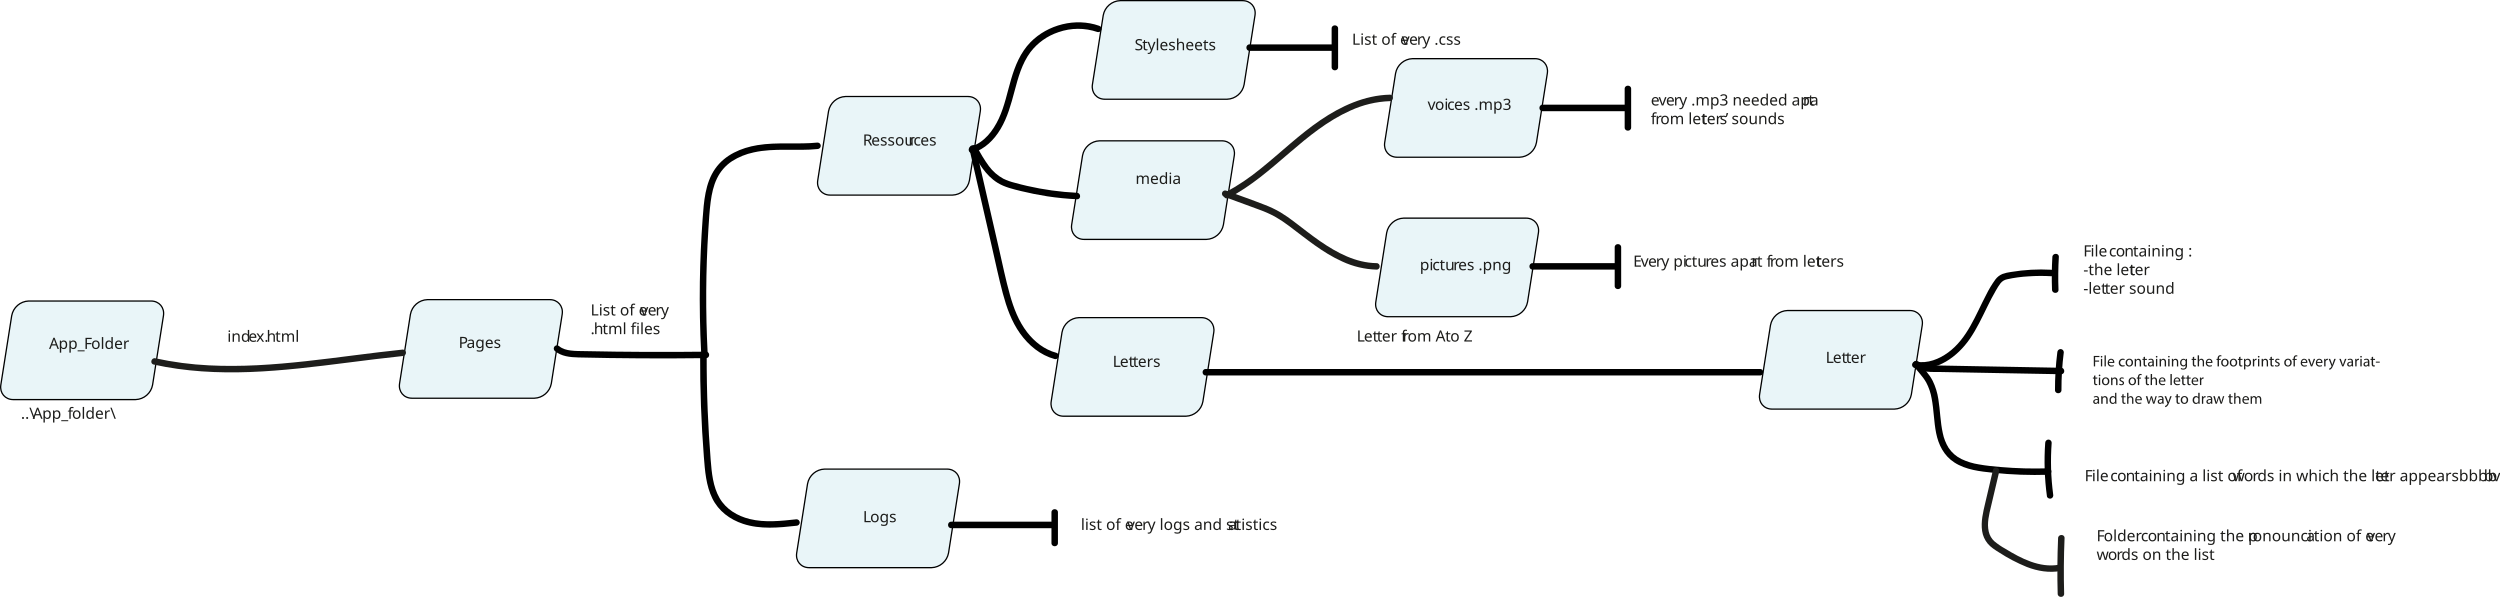
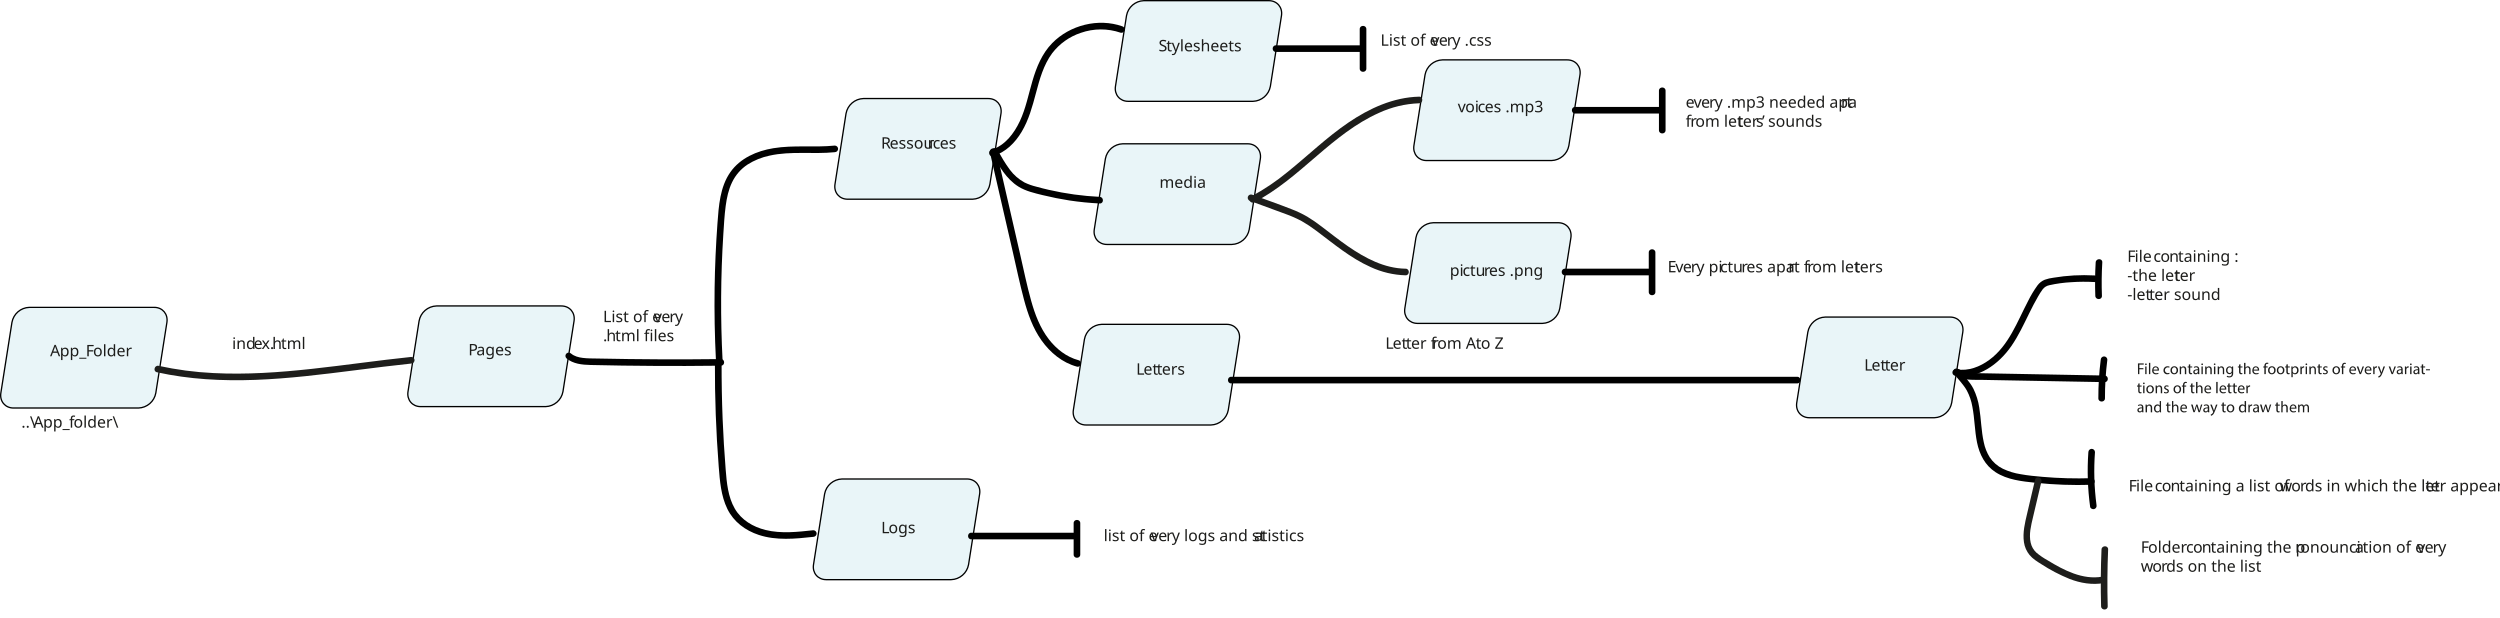
- <svg xmlns="http://www.w3.org/2000/svg" id="Calque_1" data-name="Calque 1" viewBox="0 0 1927.4 465.96">
+ <svg xmlns="http://www.w3.org/2000/svg" id="Calque_1" data-name="Calque 1" viewBox="0 0 1887.57 465.96">
  <defs>
    <style>.cls-1{fill:#e9f5f8;stroke:#000;stroke-miterlimit:10;}.cls-2{font-size:12px;font-family:MyriadPro-Regular, Myriad Pro;}.cls-12,.cls-2{fill:#1d1d1b;}.cls-3{letter-spacing:0em;}.cls-4{letter-spacing:0em;}.cls-5{letter-spacing:-0.03em;}.cls-6{letter-spacing:-0.01em;}.cls-7{letter-spacing:-0.03em;}.cls-8{letter-spacing:0em;}.cls-9{letter-spacing:-0.01em;}.cls-10{letter-spacing:-0.01em;}.cls-11{letter-spacing:-0.01em;}.cls-13{letter-spacing:0em;}.cls-14{letter-spacing:0em;}.cls-15{letter-spacing:0em;}.cls-16{letter-spacing:0.03em;}.cls-17{letter-spacing:0em;}.cls-18{letter-spacing:0.01em;}.cls-19{letter-spacing:0.02em;}.cls-20{letter-spacing:-0.01em;}.cls-21{letter-spacing:0.01em;}.cls-22{letter-spacing:0.02em;}.cls-23{letter-spacing:-0.02em;}.cls-24{letter-spacing:-0.09em;}.cls-25{letter-spacing:-0.01em;}.cls-26{letter-spacing:-0.01em;}.cls-27{letter-spacing:0.02em;}.cls-28{letter-spacing:-0.03em;}.cls-29{letter-spacing:-0.01em;}.cls-30{letter-spacing:0em;}.cls-31{letter-spacing:0em;}.cls-32{letter-spacing:-0.01em;}.cls-33{letter-spacing:-0.03em;}</style>
  </defs>
  <path class="cls-1" d="M148.75,334.26H54.43c-6.27,0-10.54-5.07-9.56-11.34l8.38-53.32a13.77,13.77,0,0,1,13.12-11.34h94.32c6.26,0,10.54,5.08,9.56,11.34l-8.38,53.32A13.77,13.77,0,0,1,148.75,334.26Z" transform="translate(-44.23 -26.19)" />
  <text class="cls-2" transform="translate(37.8 269.01)">
    <tspan class="cls-3">A</tspan>
    <tspan class="cls-4" x="7.31" y="0">pp_</tspan>
    <tspan class="cls-5" x="26.96" y="0">F</tspan>
    <tspan x="32.44" y="0">older</tspan>
  </text>
  <path class="cls-1" d="M456.16,333.2H361.83c-6.26,0-10.54-5.08-9.55-11.34l8.37-53.32a13.78,13.78,0,0,1,13.12-11.34H468.1c6.26,0,10.54,5.07,9.55,11.34l-8.37,53.32A13.79,13.79,0,0,1,456.16,333.2Z" transform="translate(-44.23 -26.19)" />
  <path class="cls-1" d="M778.55,176.6H684.22c-6.26,0-10.54-5.07-9.55-11.33L683,111.94a13.79,13.79,0,0,1,13.12-11.34h94.33c6.26,0,10.54,5.08,9.55,11.34l-8.37,53.33A13.78,13.78,0,0,1,778.55,176.6Z" transform="translate(-44.23 -26.19)" />
  <path class="cls-1" d="M762.37,463.84H668c-6.26,0-10.54-5.08-9.55-11.34l8.37-53.33A13.78,13.78,0,0,1,680,387.84h94.33c6.26,0,10.54,5.07,9.55,11.33l-8.37,53.33A13.79,13.79,0,0,1,762.37,463.84Z" transform="translate(-44.23 -26.19)" />
  <text class="cls-2" transform="translate(16.12 322.88)">..\<tspan class="cls-3" x="9.06" y="0">A</tspan>
    <tspan class="cls-4" x="16.37" y="0">pp_</tspan>
    <tspan class="cls-6" x="36.02" y="0">f</tspan>
    <tspan x="39.37" y="0">older\</tspan>
  </text>
  <text class="cls-2" transform="translate(353.6 268.28)">
    <tspan class="cls-7">P</tspan>
    <tspan x="6.07" y="0">ages</tspan>
  </text>
  <text class="cls-2" transform="translate(665.2 112.22)">
    <tspan class="cls-8">R</tspan>
    <tspan x="6.5" y="0">essou</tspan>
    <tspan class="cls-9" x="35.22" y="0">r</tspan>
    <tspan class="cls-10" x="39.02" y="0">c</tspan>
    <tspan x="44.33" y="0">es</tspan>
  </text>
  <text class="cls-2" transform="translate(665.32 402.6)">
    <tspan class="cls-11">L</tspan>
    <tspan x="5.5" y="0">ogs</tspan>
  </text>
  <path class="cls-1" d="M990.28,102.69H896c-6.26,0-10.54-5.08-9.56-11.34L894.78,38A13.77,13.77,0,0,1,907.9,26.69h94.32c6.26,0,10.54,5.07,9.56,11.33l-8.38,53.33A13.78,13.78,0,0,1,990.28,102.69Z" transform="translate(-44.23 -26.19)" />
  <path class="cls-1" d="M974.28,210.76H880c-6.26,0-10.54-5.08-9.56-11.34l8.38-53.32a13.78,13.78,0,0,1,13.12-11.34h94.32c6.26,0,10.54,5.08,9.56,11.34l-8.38,53.32A13.78,13.78,0,0,1,974.28,210.76Z" transform="translate(-44.23 -26.19)" />
  <path class="cls-12" d="M162.62,307.23c24.44,5.41,49.57,6.71,74.53,5.77,25.19-.95,50.23-4.08,75.22-7.25,14.12-1.79,28.23-3.6,42.37-5.07a2.57,2.57,0,0,0,2.5-2.5,2.51,2.51,0,0,0-2.5-2.5c-25,2.6-49.93,6.28-74.95,9-24.72,2.69-49.64,4.47-74.51,3.18A251.26,251.26,0,0,1,164,302.41c-3.13-.7-4.47,4.12-1.33,4.82Z" transform="translate(-44.23 -26.19)" />
  <text class="cls-2" transform="translate(175.24 263.49)">ind<tspan class="cls-13" x="16.24" y="0">e</tspan>
    <tspan class="cls-14" x="22.21" y="0">x.</tspan>
    <tspan class="cls-15" x="30.25" y="0">h</tspan>
    <tspan x="36.86" y="0">tml</tspan>
  </text>
  <path d="M471.83,296.67c5.17,4.33,11.83,4.93,18.32,5.1,7.92.2,15.85.33,23.77.45q23.88.34,47.77.29,13.42,0,26.86-.21c3.22,0,3.23-5,0-5q-46.51.58-93-.41c-3.75-.08-7.54,0-11.27-.47-3.12-.37-6.42-1.23-8.87-3.28a2.56,2.56,0,0,0-3.54,0,2.51,2.51,0,0,0,0,3.53Z" transform="translate(-44.23 -26.19)" />
  <path d="M589.79,298.15a830.14,830.14,0,0,1,.56-94.91c.46-7.22.85-14.48,1.81-21.65.81-6.06,2.12-12.24,4.8-17.76a33.2,33.2,0,0,1,11.68-13.4,49.87,49.87,0,0,1,16.65-6.74c16.15-3.62,32.89-.91,49.24-2.59a2.57,2.57,0,0,0,2.5-2.5,2.53,2.53,0,0,0-2.5-2.5c-15.43,1.58-31-.54-46.4,2-12.52,2.05-25,7.45-32.47,18.09-7.84,11.14-8.76,25.52-9.73,38.65q-1.78,24.3-2.15,48.67-.39,27.35,1,54.68c.16,3.2,5.16,3.22,5,0Z" transform="translate(-44.23 -26.19)" />
  <path d="M584,300q-.15,39.27,2.88,78.45c.85,10.85,1.68,22.08,6.53,32,4.74,9.73,13.56,16.26,23.69,19.61,13.31,4.4,27.55,2.95,41.22,1.47a2.58,2.58,0,0,0,2.5-2.5,2.51,2.51,0,0,0-2.5-2.5c-11.92,1.29-24.29,2.72-36.09-.19C612.77,424,604,418.83,599,410.19c-5.13-8.88-6.07-19.52-6.87-29.54q-1.51-18.94-2.29-37.95-.85-21.34-.77-42.73c0-3.22-5-3.22-5,0Z" transform="translate(-44.23 -26.19)" />
  <text class="cls-2" transform="translate(455.32 243.23)">List of e<tspan class="cls-9" x="38.39" y="0">v</tspan>
    <tspan x="44.04" y="0">e</tspan>
    <tspan class="cls-16" x="50.05" y="0">r</tspan>
    <tspan x="54.28" y="0">y </tspan>
    <tspan x="0" y="14.4">.</tspan>
    <tspan class="cls-17" x="2.48" y="14.4">h</tspan>
    <tspan x="9.1" y="14.4">tml files</tspan>
  </text>
  <text class="cls-2" transform="translate(874.74 38.74)">
    <tspan class="cls-3">S</tspan>
    <tspan class="cls-18" x="5.88" y="0">t</tspan>
    <tspan x="9.96" y="0">ylesheets</tspan>
  </text>
  <text class="cls-2" transform="translate(875.4 141.83)">media</text>
  <path d="M794.09,144.06c9.45-2.93,16.59-10.07,21.55-18.41,5.36-9,8.06-19.05,10.73-29.07,2.79-10.52,5.72-21.34,12.3-30.22A45.09,45.09,0,0,1,860.24,51a45.89,45.89,0,0,1,30.06-.12,2.53,2.53,0,0,0,3.08-1.74,2.56,2.56,0,0,0-1.75-3.08c-18.14-6.4-39.65-.95-53,12.74-7.65,7.84-11.82,18.1-14.86,28.46-3,10.15-5,20.71-9.49,30.33-4.41,9.38-11.2,18.46-21.5,21.66-3.06.95-1.75,5.78,1.33,4.82Z" transform="translate(-44.23 -26.19)" />
  <path d="M1007.55,65.4h65c3.22,0,3.23-5,0-5h-65c-3.21,0-3.22,5,0,5Z" transform="translate(-44.23 -26.19)" />
  <path d="M793.21,141.84c5.08,9.47,10.69,19.48,20.09,25.3,5.5,3.4,12.06,4.87,18.27,6.4,6.62,1.62,13.32,2.94,20.06,4a228.58,228.58,0,0,0,22.92,2.28c3.21.16,3.21-4.84,0-5a218.69,218.69,0,0,1-38.37-5.28q-4.81-1.1-9.56-2.42a45.06,45.06,0,0,1-8.81-3.13,34.11,34.11,0,0,1-11.13-9.67,104.26,104.26,0,0,1-9.16-15c-1.52-2.84-5.84-.32-4.31,2.52Z" transform="translate(-44.23 -26.19)" />
  <path d="M777.55,433.4h79c3.22,0,3.23-5,0-5h-79c-3.21,0-3.22,5,0,5Z" transform="translate(-44.23 -26.19)" />
  <text class="cls-2" transform="translate(1042.32 34.51)">List of e<tspan class="cls-9" x="38.39" y="0">v</tspan>
    <tspan x="44.04" y="0">e</tspan>
    <tspan class="cls-16" x="50.05" y="0">r</tspan>
    <tspan x="54.27" y="0">y .css</tspan>
  </text>
  <text class="cls-2" transform="translate(833.31 408.57)">list of e<tspan class="cls-9" x="35.56" y="0">v</tspan>
    <tspan class="cls-4" x="41.21" y="0">e</tspan>
    <tspan class="cls-19" x="47.22" y="0">r</tspan>
    <tspan x="51.44" y="0">y logs and st</tspan>
    <tspan class="cls-15" x="113.54" y="0">a</tspan>
    <tspan class="cls-4" x="119.28" y="0">tistics</tspan>
  </text>
  <path class="cls-1" d="M1215.66,147.41h-94.32c-6.27,0-10.54-5.08-9.56-11.34l8.38-53.33a13.76,13.76,0,0,1,13.12-11.33h94.32c6.26,0,10.54,5.07,9.56,11.33l-8.38,53.33A13.78,13.78,0,0,1,1215.66,147.41Z" transform="translate(-44.23 -26.19)" />
  <path class="cls-1" d="M1208.8,270.36h-94.33c-6.26,0-10.54-5.08-9.55-11.34l8.37-53.32a13.78,13.78,0,0,1,13.12-11.34h94.33c6.26,0,10.54,5.07,9.55,11.34L1221.92,259A13.79,13.79,0,0,1,1208.8,270.36Z" transform="translate(-44.23 -26.19)" />
  <path d="M1070.86,48.15V78c0,3.22,5,3.22,5,0V48.15c0-3.22-5-3.23-5,0Z" transform="translate(-44.23 -26.19)" />
  <path d="M854.86,421.17v23.74c0,3.22,5,3.22,5,0V421.17c0-3.22-5-3.23-5,0Z" transform="translate(-44.23 -26.19)" />
  <text class="cls-2" transform="translate(1100.63 84.74)">
    <tspan class="cls-9">v</tspan>
    <tspan x="5.65" y="0">oi</tspan>
    <tspan class="cls-20" x="15.05" y="0">c</tspan>
    <tspan x="20.35" y="0">es .mp3</tspan>
  </text>
  <text class="cls-2" transform="translate(1094.62 208.34)">pi<tspan class="cls-21" x="9.64" y="0">c</tspan>
    <tspan x="15.17" y="0">tu</tspan>
    <tspan class="cls-9" x="25.75" y="0">r</tspan>
    <tspan x="29.56" y="0">es .png</tspan>
  </text>
  <path class="cls-12" d="M991.25,178.89c17.51-9.08,32.38-22.25,47.24-35,14.45-12.41,29.37-24.65,46.91-32.48a79.27,79.27,0,0,1,30.29-7.24c3.21-.08,3.22-5.08,0-5-19.5.48-37.65,8.86-53.53,19.67-16.33,11.12-30.52,24.94-45.89,37.29a167.06,167.06,0,0,1-27.54,18.47c-2.86,1.48-.33,5.8,2.52,4.32Z" transform="translate(-44.23 -26.19)" />
  <path class="cls-12" d="M988.06,177.9c9,3.29,17.91,6.53,26.84,9.87a87.71,87.71,0,0,1,12.11,5.35,97.91,97.91,0,0,1,11.06,7.31c13.15,9.83,25.82,20.59,40.93,27.35a67.06,67.06,0,0,0,26.51,6.28c3.21,0,3.22-5,0-5-16.06-.21-30.57-8-43.48-16.89-6.78-4.69-13.23-9.82-19.79-14.81a115.1,115.1,0,0,0-10.92-7.54,81.9,81.9,0,0,0-12-5.71c-9.88-3.88-19.92-7.37-29.88-11a2.52,2.52,0,0,0-3.08,1.74,2.56,2.56,0,0,0,1.75,3.08Z" transform="translate(-44.23 -26.19)" />
  <path d="M1233.47,111.91h65c3.22,0,3.22-5,0-5h-65c-3.22,0-3.22,5,0,5Z" transform="translate(-44.23 -26.19)" />
  <path d="M1296.78,94.65v29.87c0,3.22,5,3.23,5,0V94.65c0-3.22-5-3.22-5,0Z" transform="translate(-44.23 -26.19)" />
  <path d="M1225.78,234.06h65c3.21,0,3.22-5,0-5h-65c-3.22,0-3.23,5,0,5Z" transform="translate(-44.23 -26.19)" />
  <path d="M1289.09,216.81v29.87c0,3.22,5,3.22,5,0V216.81c0-3.22-5-3.23-5,0Z" transform="translate(-44.23 -26.19)" />
  <path class="cls-1" d="M958.53,347.07H864.21c-6.26,0-10.54-5.07-9.56-11.33L863,282.41a13.78,13.78,0,0,1,13.12-11.34h94.32c6.26,0,10.54,5.08,9.56,11.34l-8.38,53.33A13.77,13.77,0,0,1,958.53,347.07Z" transform="translate(-44.23 -26.19)" />
  <path d="M791.65,141.27l17.24,75c2.77,12.05,5.29,24.19,8.48,36.14,2.89,10.81,6.72,21.67,13.27,30.84S846.24,300,857.29,303c3.12.83,4.45-4,1.33-4.82-9.14-2.42-16.8-8.47-22.52-15.87-6.57-8.51-10.44-18.72-13.31-29-3.25-11.6-5.66-23.45-8.35-35.19L806,181.34l-9.52-41.4c-.72-3.13-5.54-1.81-4.82,1.33Z" transform="translate(-44.23 -26.19)" />
  <text class="cls-2" transform="translate(857.85 282.89)">
    <tspan class="cls-11">L</tspan>
    <tspan x="5.5" y="0">et</tspan>
    <tspan class="cls-20" x="15.48" y="0">t</tspan>
    <tspan x="19.38" y="0">ers</tspan>
  </text>
  <path class="cls-1" d="M1504.7,341.59h-94.32c-6.26,0-10.54-5.07-9.56-11.34l8.38-53.32a13.78,13.78,0,0,1,13.12-11.34h94.32c6.26,0,10.54,5.08,9.56,11.34l-8.38,53.32A13.77,13.77,0,0,1,1504.7,341.59Z" transform="translate(-44.23 -26.19)" />
  <path d="M973.79,315.67h427.4c3.22,0,3.22-5,0-5H973.79c-3.22,0-3.23,5,0,5Z" transform="translate(-44.23 -26.19)" />
  <text class="cls-2" transform="translate(1272.71 81.33)">e<tspan class="cls-9" x="6.01" y="0">v</tspan>
    <tspan x="11.66" y="0">e</tspan>
    <tspan class="cls-16" x="17.68" y="0">r</tspan>
    <tspan x="21.9" y="0">y .mp3 needed apa</tspan>
    <tspan class="cls-22" x="117.29" y="0">r</tspan>
    <tspan x="121.5" y="0">t </tspan>
    <tspan x="0" y="14.4">f</tspan>
    <tspan class="cls-9" x="3.5" y="14.4">r</tspan>
    <tspan x="7.31" y="14.4">om let</tspan>
    <tspan class="cls-20" x="39.26" y="14.4">t</tspan>
    <tspan x="43.16" y="14.4">er</tspan>
    <tspan class="cls-23" x="53.1" y="14.4">s</tspan>
    <tspan class="cls-24" x="57.65" y="14.4">’</tspan>
    <tspan x="59.1" y="14.4" xml:space="preserve"> sounds</tspan>
  </text>
  <text class="cls-2" transform="translate(1259.12 205.62)">
    <tspan class="cls-25">E</tspan>
    <tspan class="cls-26" x="5.82" y="0">v</tspan>
    <tspan x="11.47" y="0">e</tspan>
    <tspan class="cls-19" x="17.48" y="0">r</tspan>
    <tspan x="21.71" y="0">y pi</tspan>
    <tspan class="cls-21" x="39.54" y="0">c</tspan>
    <tspan x="45.07" y="0">tu</tspan>
    <tspan class="cls-9" x="55.65" y="0">r</tspan>
    <tspan x="59.46" y="0">es apa</tspan>
    <tspan class="cls-27" x="91.16" y="0">r</tspan>
    <tspan x="95.37" y="0">t f</tspan>
    <tspan class="cls-9" x="105.39" y="0">r</tspan>
    <tspan x="109.2" y="0">om let</tspan>
    <tspan class="cls-20" x="141.15" y="0">t</tspan>
    <tspan x="145.05" y="0">ers </tspan>
  </text>
  <text class="cls-2" transform="translate(1045.98 263.33)">
    <tspan class="cls-11">L</tspan>
    <tspan x="5.5" y="0">et</tspan>
    <tspan class="cls-20" x="15.48" y="0">t</tspan>
    <tspan x="19.38" y="0">er f</tspan>
    <tspan class="cls-9" x="35.36" y="0">r</tspan>
    <tspan x="39.17" y="0">om A </tspan>
    <tspan class="cls-20" x="68.19" y="0">t</tspan>
    <tspan x="72.09" y="0">o Z</tspan>
  </text>
  <text class="cls-2" transform="translate(1407.53 279.81)">
    <tspan class="cls-11">L</tspan>
    <tspan x="5.5" y="0">et</tspan>
    <tspan class="cls-10" x="15.48" y="0">t</tspan>
    <tspan x="19.38" y="0">er</tspan>
  </text>
  <path d="M1520.09,309.86c17.45,3.05,33.25-8.66,42.73-22.33,5.39-7.77,9.37-16.38,13.53-24.83,2.09-4.24,4.22-8.45,6.61-12.53a50.43,50.43,0,0,1,3.56-5.56,8.42,8.42,0,0,1,5-3.08,99.83,99.83,0,0,1,16.7-2.28,138.55,138.55,0,0,1,17.41-.1c3.22.18,3.21-4.82,0-5a141,141,0,0,0-31,1.72,31.77,31.77,0,0,0-6.53,1.52,12.83,12.83,0,0,0-5.49,4.25,81.68,81.68,0,0,0-7.11,11.81c-8.21,15.62-14.52,33.6-29.27,44.45-7.08,5.2-15.85,8.69-24.74,7.14a2.55,2.55,0,0,0-3.07,1.74,2.51,2.51,0,0,0,1.74,3.08Z" transform="translate(-44.23 -26.19)" />
  <path d="M1519.27,308.08c3.28,4.35,7.3,8.2,10,13a40.66,40.66,0,0,1,4.16,12.24c1.73,8.86,1.71,18,3.49,26.82,1.83,9.09,6,17.37,14,22.56,8.85,5.78,19.95,6.93,30.2,8a308.57,308.57,0,0,0,42.23,1.53c3.21-.1,3.23-5.1,0-5a310.42,310.42,0,0,1-36.85-1c-5.54-.48-11.11-1-16.59-2a48.49,48.49,0,0,1-13.49-4.13,25.12,25.12,0,0,1-9.92-8.67,34.23,34.23,0,0,1-4.45-11.27c-1.94-8.63-2-17.55-3.43-26.26a49.17,49.17,0,0,0-4.37-14.12c-2.7-5.34-7-9.47-10.62-14.19a2.58,2.58,0,0,0-3.42-.9,2.51,2.51,0,0,0-.9,3.42Z" transform="translate(-44.23 -26.19)" />
  <path d="M1520.82,309.15c5.11,4.53,12.66,3.72,19,3.84l22.49.42,45.48.84,25.49.47c3.22.06,3.22-4.94,0-5l-88.46-1.64c-4-.07-8.11-.1-12.16-.23-2.82-.09-6.08-.26-8.31-2.23-2.4-2.13-5.95,1.4-3.53,3.53Z" transform="translate(-44.23 -26.19)" />
  <path d="M1626.52,224.29q-.75,12.65-.27,25.3c.12,3.21,5.12,3.22,5,0q-.48-12.65.27-25.3c.19-3.21-4.81-3.2-5,0Z" transform="translate(-44.23 -26.19)" />
  <path d="M1630.34,297.79a225.59,225.59,0,0,0-1.8,29.16c0,3.22,5,3.23,5,0a225.59,225.59,0,0,1,1.8-29.16,2.51,2.51,0,0,0-2.5-2.5,2.56,2.56,0,0,0-2.5,2.5Z" transform="translate(-44.23 -26.19)" />
  <path d="M1621,367.57a200.35,200.35,0,0,0,1.33,41.25c.18,1.34,1.9,2.07,3.08,1.75a2.57,2.57,0,0,0,1.75-3.08,193.76,193.76,0,0,1-1.16-39.92,2.52,2.52,0,0,0-2.5-2.5,2.55,2.55,0,0,0-2.5,2.5Z" transform="translate(-44.23 -26.19)" />
  <text class="cls-2" transform="translate(1606.15 197.71)">
    <tspan class="cls-28">F</tspan>
    <tspan x="5.53" y="0">ile </tspan>
    <tspan class="cls-29" x="19.73" y="0">c</tspan>
    <tspan x="25.03" y="0">o</tspan>
    <tspan class="cls-17" x="31.62" y="0">n</tspan>
    <tspan x="38.23" y="0">taining :</tspan>
    <tspan x="0" y="14.4">-the let</tspan>
    <tspan class="cls-29" x="35.69" y="14.4">t</tspan>
    <tspan x="39.59" y="14.4">er</tspan>
    <tspan x="0" y="28.8">-let</tspan>
    <tspan class="cls-29" x="16.5" y="28.8">t</tspan>
    <tspan x="20.4" y="28.8">er sound</tspan>
  </text>
  <path class="cls-12" d="M1658.44,300.58h4.36v.88h-3.31v2.68h3.06V305h-3.06v3.66h-1Z" transform="translate(-44.23 -26.19)" />
  <path class="cls-12" d="M1665.11,301.23a.62.62,0,0,1-.67.65.63.63,0,0,1-.63-.65.64.64,0,0,1,.66-.66A.62.62,0,0,1,1665.11,301.23Zm-1.17,7.44v-5.81h1v5.81Z" transform="translate(-44.23 -26.19)" />
  <path class="cls-12" d="M1666.75,300.15h1v8.52h-1Z" transform="translate(-44.23 -26.19)" />
  <path class="cls-12" d="M1670.17,306a1.85,1.85,0,0,0,2,2,3.83,3.83,0,0,0,1.61-.3l.18.76a4.9,4.9,0,0,1-1.94.36,2.7,2.7,0,0,1-2.85-2.93c0-1.75,1-3.13,2.72-3.13a2.46,2.46,0,0,1,2.4,2.73,2.85,2.85,0,0,1,0,.5Zm3.09-.76a1.5,1.5,0,0,0-1.46-1.72,1.75,1.75,0,0,0-1.62,1.72Z" transform="translate(-44.23 -26.19)" />
  <path class="cls-12" d="M1682.27,308.45a3.87,3.87,0,0,1-1.66.34,2.76,2.76,0,0,1-2.89-3,3,3,0,0,1,3.11-3.08,3.61,3.61,0,0,1,1.47.3l-.24.82a2.39,2.39,0,0,0-1.23-.28,2.19,2.19,0,0,0,0,4.37,3,3,0,0,0,1.29-.29Z" transform="translate(-44.23 -26.19)" />
  <path class="cls-12" d="M1688.69,305.72a2.84,2.84,0,0,1-2.89,3.08,2.76,2.76,0,0,1-2.78-3,2.83,2.83,0,0,1,2.88-3.08A2.75,2.75,0,0,1,1688.69,305.72Zm-4.6.06c0,1.27.73,2.23,1.76,2.23s1.76-.95,1.76-2.26c0-1-.49-2.23-1.74-2.23S1684.09,304.67,1684.09,305.78Z" transform="translate(-44.23 -26.19)" />
  <path class="cls-12" d="M1690,304.43c0-.6,0-1.09,0-1.57h.93l.06,1h0a2.14,2.14,0,0,1,1.92-1.09c.8,0,2,.48,2,2.47v3.47h-1.06v-3.35c0-.94-.34-1.72-1.34-1.72a1.51,1.51,0,0,0-1.42,1.08,1.89,1.89,0,0,0-.07.5v3.49h-1Z" transform="translate(-44.23 -26.19)" />
  <path class="cls-12" d="M1697.91,301.19v1.67h1.51v.8h-1.51v3.13c0,.72.2,1.13.79,1.13a2.15,2.15,0,0,0,.61-.07l0,.79a2.42,2.42,0,0,1-.93.15,1.45,1.45,0,0,1-1.14-.45,2.15,2.15,0,0,1-.41-1.51v-3.17h-.9v-.8h.9v-1.39Z" transform="translate(-44.23 -26.19)" />
  <path class="cls-12" d="M1703.82,308.67l-.08-.74h0a2.14,2.14,0,0,1-1.77.87,1.66,1.66,0,0,1-1.78-1.67c0-1.4,1.25-2.17,3.5-2.16v-.12a1.2,1.2,0,0,0-1.32-1.34,3,3,0,0,0-1.52.43l-.24-.7a3.63,3.63,0,0,1,1.91-.51c1.78,0,2.21,1.21,2.21,2.37v2.17a8.52,8.52,0,0,0,.09,1.4Zm-.15-3c-1.15,0-2.46.18-2.46,1.31a.94.94,0,0,0,1,1,1.45,1.45,0,0,0,1.4-1,1,1,0,0,0,.06-.34Z" transform="translate(-44.23 -26.19)" />
  <path class="cls-12" d="M1707.57,301.23a.62.62,0,0,1-.67.65.63.63,0,0,1-.64-.65.65.65,0,0,1,.66-.66A.63.63,0,0,1,1707.57,301.23Zm-1.17,7.44v-5.81h1v5.81Z" transform="translate(-44.23 -26.19)" />
  <path class="cls-12" d="M1709.2,304.43c0-.6,0-1.09,0-1.57h.94l.06,1h0a2.14,2.14,0,0,1,1.92-1.09c.81,0,2.05.48,2.05,2.47v3.47h-1.05v-3.35c0-.94-.35-1.72-1.35-1.72a1.51,1.51,0,0,0-1.41,1.08,1.55,1.55,0,0,0-.07.5v3.49h-1.06Z" transform="translate(-44.23 -26.19)" />
  <path class="cls-12" d="M1717,301.23a.66.66,0,0,1-1.31,0,.65.65,0,0,1,.66-.66A.63.63,0,0,1,1717,301.23Zm-1.18,7.44v-5.81h1.06v5.81Z" transform="translate(-44.23 -26.19)" />
  <path class="cls-12" d="M1718.67,304.43c0-.6,0-1.09-.05-1.57h.94l.06,1h0a2.14,2.14,0,0,1,1.92-1.09c.8,0,2,.48,2,2.47v3.47h-1v-3.35c0-.94-.35-1.72-1.35-1.72a1.51,1.51,0,0,0-1.41,1.08,1.55,1.55,0,0,0-.07.5v3.49h-1.06Z" transform="translate(-44.23 -26.19)" />
  <path class="cls-12" d="M1730.33,302.86c0,.42,0,.89,0,1.6v3.37a3.36,3.36,0,0,1-.82,2.65,3.12,3.12,0,0,1-2.11.69,3.79,3.79,0,0,1-1.94-.48l.27-.8a3.25,3.25,0,0,0,1.7.46c1.08,0,1.87-.57,1.87-2v-.65h0a2.08,2.08,0,0,1-1.85,1,2.59,2.59,0,0,1-2.47-2.83,2.78,2.78,0,0,1,2.62-3.08,2,2,0,0,1,1.81,1h0l.05-.88Zm-1.09,2.29a1.47,1.47,0,0,0-.06-.48,1.52,1.52,0,0,0-1.48-1.11c-1,0-1.72.85-1.72,2.19,0,1.14.57,2.09,1.71,2.09a1.55,1.55,0,0,0,1.47-1.08,1.81,1.81,0,0,0,.08-.56Z" transform="translate(-44.23 -26.19)" />
  <path class="cls-12" d="M1735.85,301.19v1.67h1.51v.8h-1.51v3.13c0,.72.21,1.13.8,1.13a2.26,2.26,0,0,0,.61-.07l0,.79a2.39,2.39,0,0,1-.93.15,1.46,1.46,0,0,1-1.14-.45,2.15,2.15,0,0,1-.41-1.51v-3.17h-.9v-.8h.9v-1.39Z" transform="translate(-44.23 -26.19)" />
  <path class="cls-12" d="M1738.55,300.15h1.06v3.62h0a2,2,0,0,1,.76-.74,2.16,2.16,0,0,1,1.08-.3c.78,0,2,.48,2,2.48v3.46h-1v-3.34c0-.93-.35-1.73-1.34-1.73a1.51,1.51,0,0,0-1.42,1.06,1.26,1.26,0,0,0-.07.5v3.51h-1.06Z" transform="translate(-44.23 -26.19)" />
  <path class="cls-12" d="M1745.8,306a1.86,1.86,0,0,0,2,2,3.8,3.8,0,0,0,1.61-.3l.18.76a4.84,4.84,0,0,1-1.93.36,2.7,2.7,0,0,1-2.86-2.93c0-1.75,1-3.13,2.73-3.13a2.46,2.46,0,0,1,2.4,2.73,4.36,4.36,0,0,1,0,.5Zm3.1-.76a1.51,1.51,0,0,0-1.47-1.72,1.77,1.77,0,0,0-1.62,1.72Z" transform="translate(-44.23 -26.19)" />
  <path class="cls-12" d="M1753.88,308.67v-5h-.82v-.8h.82v-.27a2.75,2.75,0,0,1,.67-2A2,2,0,0,1,1756,300a2.28,2.28,0,0,1,.9.17l-.14.81a1.62,1.62,0,0,0-.67-.13c-.9,0-1.13.79-1.13,1.68v.31h1.4v.8h-1.4v5Z" transform="translate(-44.23 -26.19)" />
  <path class="cls-12" d="M1762.37,305.72a2.84,2.84,0,0,1-2.89,3.08,2.76,2.76,0,0,1-2.78-3,2.83,2.83,0,0,1,2.88-3.08A2.75,2.75,0,0,1,1762.37,305.72Zm-4.6.06c0,1.27.73,2.23,1.76,2.23s1.76-.95,1.76-2.26c0-1-.49-2.23-1.74-2.23S1757.77,304.67,1757.77,305.78Z" transform="translate(-44.23 -26.19)" />
  <path class="cls-12" d="M1769,305.72a2.84,2.84,0,0,1-2.89,3.08,2.76,2.76,0,0,1-2.78-3,2.83,2.83,0,0,1,2.87-3.08A2.75,2.75,0,0,1,1769,305.72Zm-4.61.06c0,1.27.73,2.23,1.77,2.23s1.76-.95,1.76-2.26c0-1-.49-2.23-1.74-2.23S1764.35,304.67,1764.35,305.78Z" transform="translate(-44.23 -26.19)" />
  <path class="cls-12" d="M1771.56,301.19v1.67h1.52v.8h-1.52v3.13c0,.72.21,1.13.8,1.13a2.21,2.21,0,0,0,.61-.07l0,.79a2.48,2.48,0,0,1-.94.15,1.46,1.46,0,0,1-1.14-.45,2.15,2.15,0,0,1-.41-1.51v-3.17h-.9v-.8h.9v-1.39Z" transform="translate(-44.23 -26.19)" />
  <path class="cls-12" d="M1774.27,304.76c0-.75,0-1.35,0-1.9h.94l0,1h0a2.27,2.27,0,0,1,2.06-1.13c1.4,0,2.46,1.19,2.46,2.95,0,2.09-1.27,3.12-2.64,3.12a2.05,2.05,0,0,1-1.79-.91h0V311h-1Zm1,1.54a1.88,1.88,0,0,0,0,.43,1.61,1.61,0,0,0,1.58,1.24c1.11,0,1.76-.91,1.76-2.24,0-1.17-.61-2.16-1.72-2.16a1.68,1.68,0,0,0-1.6,1.31,1.49,1.49,0,0,0-.07.43Z" transform="translate(-44.23 -26.19)" />
  <path class="cls-12" d="M1781.09,304.67c0-.68,0-1.27,0-1.81h.93l0,1.14h0a1.75,1.75,0,0,1,1.61-1.27,1.39,1.39,0,0,1,.3,0v1a1.88,1.88,0,0,0-.36,0,1.5,1.5,0,0,0-1.42,1.36,3.47,3.47,0,0,0,0,.49v3.1h-1.05Z" transform="translate(-44.23 -26.19)" />
  <path class="cls-12" d="M1786.24,301.23a.62.62,0,0,1-.67.65.63.63,0,0,1-.64-.65.65.65,0,0,1,.66-.66A.63.63,0,0,1,1786.24,301.23Zm-1.17,7.44v-5.81h1v5.81Z" transform="translate(-44.23 -26.19)" />
  <path class="cls-12" d="M1787.87,304.43c0-.6,0-1.09,0-1.57h.94l.06,1h0a2.14,2.14,0,0,1,1.92-1.09c.81,0,2,.48,2,2.47v3.47h-1v-3.35c0-.94-.35-1.72-1.35-1.72a1.51,1.51,0,0,0-1.41,1.08,1.55,1.55,0,0,0-.07.5v3.49h-1.06Z" transform="translate(-44.23 -26.19)" />
  <path class="cls-12" d="M1795.76,301.19v1.67h1.51v.8h-1.51v3.13c0,.72.2,1.13.79,1.13a2.21,2.21,0,0,0,.61-.07l0,.79a2.48,2.48,0,0,1-.94.15,1.46,1.46,0,0,1-1.14-.45,2.15,2.15,0,0,1-.41-1.51v-3.17h-.9v-.8h.9v-1.39Z" transform="translate(-44.23 -26.19)" />
  <path class="cls-12" d="M1798.31,307.59a2.82,2.82,0,0,0,1.39.42c.77,0,1.13-.39,1.13-.87s-.3-.78-1.08-1.06c-1-.38-1.53-.95-1.53-1.65a1.79,1.79,0,0,1,2-1.7,2.94,2.94,0,0,1,1.43.36l-.27.77a2.18,2.18,0,0,0-1.18-.34c-.63,0-1,.36-1,.79s.35.7,1.11,1c1,.38,1.52.88,1.52,1.75s-.79,1.74-2.17,1.74a3.3,3.3,0,0,1-1.63-.4Z" transform="translate(-44.23 -26.19)" />
  <path class="cls-12" d="M1811,305.72a2.84,2.84,0,0,1-2.9,3.08,2.76,2.76,0,0,1-2.78-3,2.83,2.83,0,0,1,2.88-3.08A2.75,2.75,0,0,1,1811,305.72Zm-4.61.06c0,1.27.73,2.23,1.76,2.23s1.77-.95,1.77-2.26c0-1-.5-2.23-1.74-2.23S1806.4,304.67,1806.4,305.78Z" transform="translate(-44.23 -26.19)" />
  <path class="cls-12" d="M1812.45,308.67v-5h-.82v-.8h.82v-.27a2.75,2.75,0,0,1,.67-2,2,2,0,0,1,1.41-.54,2.28,2.28,0,0,1,.9.17l-.14.81a1.62,1.62,0,0,0-.67-.13c-.9,0-1.13.79-1.13,1.68v.31h1.4v.8h-1.4v5Z" transform="translate(-44.23 -26.19)" />
  <path class="cls-12" d="M1819,306a1.85,1.85,0,0,0,2,2,3.75,3.75,0,0,0,1.6-.3l.18.76a4.8,4.8,0,0,1-1.93.36,2.7,2.7,0,0,1-2.85-2.93c0-1.75,1-3.13,2.72-3.13a2.46,2.46,0,0,1,2.4,2.73,2.85,2.85,0,0,1,0,.5Zm3.09-.76a1.51,1.51,0,0,0-1.46-1.72,1.75,1.75,0,0,0-1.62,1.72Z" transform="translate(-44.23 -26.19)" />
  <path class="cls-12" d="M1824.81,302.86l1.14,3.26a15.54,15.54,0,0,1,.46,1.49h0c.13-.48.3-1,.49-1.49l1.13-3.26h1.1l-2.28,5.81h-1l-2.21-5.81Z" transform="translate(-44.23 -26.19)" />
  <path class="cls-12" d="M1830.64,306a1.85,1.85,0,0,0,2,2,3.8,3.8,0,0,0,1.61-.3l.18.76a4.84,4.84,0,0,1-1.93.36,2.7,2.7,0,0,1-2.86-2.93c0-1.75,1-3.13,2.73-3.13a2.46,2.46,0,0,1,2.39,2.73,4.92,4.92,0,0,1,0,.5Zm3.09-.76a1.5,1.5,0,0,0-1.46-1.72,1.76,1.76,0,0,0-1.62,1.72Z" transform="translate(-44.23 -26.19)" />
  <path class="cls-12" d="M1836.06,304.67c0-.68,0-1.27,0-1.81h.92l0,1.14h0a1.75,1.75,0,0,1,1.61-1.27,1.39,1.39,0,0,1,.3,0v1a1.88,1.88,0,0,0-.36,0,1.5,1.5,0,0,0-1.42,1.36,3.47,3.47,0,0,0,0,.49v3.1h-1Z" transform="translate(-44.23 -26.19)" />
  <path class="cls-12" d="M1840.67,302.86l1.27,3.43c.13.39.28.84.37,1.19h0c.11-.35.23-.79.37-1.21l1.15-3.41H1845l-1.59,4.14c-.75,2-1.27,3-2,3.63a2.85,2.85,0,0,1-1.29.69l-.27-.89a2.68,2.68,0,0,0,.93-.52,3.08,3.08,0,0,0,.88-1.17.76.76,0,0,0,.09-.25,1.22,1.22,0,0,0-.07-.28l-2.15-5.35Z" transform="translate(-44.23 -26.19)" />
  <path class="cls-12" d="M1848.89,302.86l1.14,3.26c.19.53.35,1,.47,1.49h0c.14-.48.3-1,.5-1.49l1.12-3.26h1.11l-2.28,5.81h-1l-2.21-5.81Z" transform="translate(-44.23 -26.19)" />
  <path class="cls-12" d="M1857.42,308.67l-.08-.74h0a2.15,2.15,0,0,1-1.77.87,1.66,1.66,0,0,1-1.78-1.67c0-1.4,1.25-2.17,3.49-2.16v-.12a1.19,1.19,0,0,0-1.32-1.34,2.93,2.93,0,0,0-1.51.43l-.24-.7a3.63,3.63,0,0,1,1.91-.51c1.77,0,2.2,1.21,2.2,2.37v2.17a8.44,8.44,0,0,0,.1,1.4Zm-.16-3c-1.15,0-2.45.18-2.45,1.31a.93.93,0,0,0,1,1,1.43,1.43,0,0,0,1.4-1,1,1,0,0,0,.06-.34Z" transform="translate(-44.23 -26.19)" />
  <path class="cls-12" d="M1860,304.67c0-.68,0-1.27,0-1.81h.93l0,1.14h0a1.74,1.74,0,0,1,1.61-1.27,1.39,1.39,0,0,1,.3,0v1a1.88,1.88,0,0,0-.36,0,1.49,1.49,0,0,0-1.42,1.36,3.37,3.37,0,0,0,0,.49v3.1h-1Z" transform="translate(-44.23 -26.19)" />
  <path class="cls-12" d="M1865.14,301.23a.62.62,0,0,1-.67.65.63.63,0,0,1-.64-.65.65.65,0,0,1,.66-.66A.63.63,0,0,1,1865.14,301.23Zm-1.18,7.44v-5.81H1865v5.81Z" transform="translate(-44.23 -26.19)" />
  <path class="cls-12" d="M1870,308.67l-.09-.74h0a2.14,2.14,0,0,1-1.77.87,1.65,1.65,0,0,1-1.77-1.67c0-1.4,1.24-2.17,3.49-2.16v-.12a1.2,1.2,0,0,0-1.32-1.34,3,3,0,0,0-1.52.43l-.23-.7a3.57,3.57,0,0,1,1.9-.51c1.78,0,2.21,1.21,2.21,2.37v2.17a8.52,8.52,0,0,0,.09,1.4Zm-.16-3c-1.15,0-2.46.18-2.46,1.31a.94.94,0,0,0,1,1,1.45,1.45,0,0,0,1.4-1,1,1,0,0,0,.06-.34Z" transform="translate(-44.23 -26.19)" />
  <path class="cls-12" d="M1873.78,301.19v1.67h1.51v.8h-1.51v3.13c0,.72.2,1.13.79,1.13a2.15,2.15,0,0,0,.61-.07l0,.79a2.44,2.44,0,0,1-.94.15,1.47,1.47,0,0,1-1.14-.45,2.2,2.2,0,0,1-.4-1.51v-3.17h-.9v-.8h.9v-1.39Z" transform="translate(-44.23 -26.19)" />
  <path class="cls-12" d="M1878.92,305v.78h-3V305Z" transform="translate(-44.23 -26.19)" />
  <path class="cls-12" d="M1659.68,315.59v1.67h1.51v.8h-1.51v3.13c0,.72.2,1.13.79,1.13a2.15,2.15,0,0,0,.61-.07l.05.79a2.44,2.44,0,0,1-.94.15,1.44,1.44,0,0,1-1.13-.45,2.15,2.15,0,0,1-.41-1.51v-3.17h-.9v-.8h.9v-1.39Z" transform="translate(-44.23 -26.19)" />
  <path class="cls-12" d="M1663.55,315.63a.62.62,0,0,1-.67.65.63.63,0,0,1-.63-.65.64.64,0,0,1,.66-.66A.62.62,0,0,1,1663.55,315.63Zm-1.17,7.44v-5.81h1v5.81Z" transform="translate(-44.23 -26.19)" />
  <path class="cls-12" d="M1670.44,320.12a2.84,2.84,0,0,1-2.89,3.08,2.76,2.76,0,0,1-2.78-3,2.83,2.83,0,0,1,2.88-3.08A2.75,2.75,0,0,1,1670.44,320.12Zm-4.61.06c0,1.27.74,2.23,1.77,2.23s1.76-1,1.76-2.26c0-1-.49-2.23-1.74-2.23S1665.83,319.07,1665.83,320.18Z" transform="translate(-44.23 -26.19)" />
  <path class="cls-12" d="M1671.78,318.83c0-.6,0-1.09,0-1.57h.93l.06,1h0a2.12,2.12,0,0,1,1.91-1.09c.81,0,2.06.48,2.06,2.47v3.47h-1.06v-3.35c0-.94-.35-1.72-1.34-1.72a1.51,1.51,0,0,0-1.42,1.08,1.55,1.55,0,0,0-.07.5v3.49h-1Z" transform="translate(-44.23 -26.19)" />
  <path class="cls-12" d="M1678.29,322a2.79,2.79,0,0,0,1.39.42c.77,0,1.13-.39,1.13-.87s-.3-.78-1.08-1.07c-1-.37-1.53-.94-1.53-1.64a1.79,1.79,0,0,1,2-1.7,2.87,2.87,0,0,1,1.42.36l-.26.77a2.22,2.22,0,0,0-1.19-.34c-.62,0-1,.36-1,.79s.35.7,1.11,1c1,.38,1.52.88,1.52,1.75,0,1-.79,1.74-2.17,1.74a3.3,3.3,0,0,1-1.63-.4Z" transform="translate(-44.23 -26.19)" />
  <path class="cls-12" d="M1691,320.12a2.84,2.84,0,0,1-2.89,3.08,2.76,2.76,0,0,1-2.78-3,2.83,2.83,0,0,1,2.88-3.08A2.74,2.74,0,0,1,1691,320.12Zm-4.6.06c0,1.27.73,2.23,1.76,2.23s1.76-1,1.76-2.26c0-1-.49-2.23-1.73-2.23S1686.38,319.07,1686.38,320.18Z" transform="translate(-44.23 -26.19)" />
  <path class="cls-12" d="M1692.43,323.07v-5h-.82v-.8h.82V317a2.75,2.75,0,0,1,.67-2,2,2,0,0,1,1.41-.54,2.28,2.28,0,0,1,.9.17l-.14.81a1.62,1.62,0,0,0-.67-.13c-.9,0-1.13.79-1.13,1.68v.31h1.4v.8h-1.4v5Z" transform="translate(-44.23 -26.19)" />
  <path class="cls-12" d="M1699.64,315.59v1.67h1.51v.8h-1.51v3.13c0,.72.2,1.13.79,1.13a2.21,2.21,0,0,0,.61-.07l0,.79a2.44,2.44,0,0,1-.94.15,1.47,1.47,0,0,1-1.14-.45,2.15,2.15,0,0,1-.4-1.51v-3.17h-.9v-.8h.9v-1.39Z" transform="translate(-44.23 -26.19)" />
  <path class="cls-12" d="M1702.34,314.55h1.05v3.62h0a2,2,0,0,1,.75-.74,2.22,2.22,0,0,1,1.08-.3c.78,0,2,.48,2,2.48v3.46h-1.06v-3.34c0-.93-.34-1.73-1.34-1.73a1.51,1.51,0,0,0-1.41,1.06,1.25,1.25,0,0,0-.08.5v3.51h-1.05Z" transform="translate(-44.23 -26.19)" />
  <path class="cls-12" d="M1709.59,320.36a1.85,1.85,0,0,0,2,2,3.75,3.75,0,0,0,1.6-.3l.18.76a4.8,4.8,0,0,1-1.93.36,2.7,2.7,0,0,1-2.85-2.93c0-1.75,1-3.13,2.72-3.13a2.46,2.46,0,0,1,2.4,2.73,2.85,2.85,0,0,1,0,.5Zm3.09-.76a1.51,1.51,0,0,0-1.46-1.72,1.75,1.75,0,0,0-1.62,1.72Z" transform="translate(-44.23 -26.19)" />
  <path class="cls-12" d="M1717.55,314.55h1.06v8.52h-1.06Z" transform="translate(-44.23 -26.19)" />
  <path class="cls-12" d="M1721,320.36a1.86,1.86,0,0,0,2,2,3.76,3.76,0,0,0,1.61-.3l.18.76a4.84,4.84,0,0,1-1.93.36,2.69,2.69,0,0,1-2.85-2.93c0-1.75,1-3.13,2.72-3.13a2.46,2.46,0,0,1,2.4,2.73,4.36,4.36,0,0,1,0,.5Zm3.1-.76a1.51,1.51,0,0,0-1.46-1.72,1.75,1.75,0,0,0-1.62,1.72Z" transform="translate(-44.23 -26.19)" />
  <path class="cls-12" d="M1727.67,315.59v1.67h1.51v.8h-1.51v3.13c0,.72.2,1.13.79,1.13a2.15,2.15,0,0,0,.61-.07l0,.79a2.44,2.44,0,0,1-.94.15,1.44,1.44,0,0,1-1.13-.45,2.15,2.15,0,0,1-.41-1.51v-3.17h-.9v-.8h.9v-1.39Z" transform="translate(-44.23 -26.19)" />
  <path class="cls-12" d="M1731.64,315.59v1.67h1.51v.8h-1.51v3.13c0,.72.2,1.13.79,1.13a2.15,2.15,0,0,0,.61-.07l0,.79a2.42,2.42,0,0,1-.93.15,1.45,1.45,0,0,1-1.14-.45,2.15,2.15,0,0,1-.41-1.51v-3.17h-.9v-.8h.9v-1.39Z" transform="translate(-44.23 -26.19)" />
  <path class="cls-12" d="M1734.86,320.36a1.85,1.85,0,0,0,2,2,3.75,3.75,0,0,0,1.6-.3l.18.76a4.8,4.8,0,0,1-1.93.36,2.7,2.7,0,0,1-2.85-2.93c0-1.75,1-3.13,2.72-3.13a2.46,2.46,0,0,1,2.4,2.73,2.85,2.85,0,0,1,0,.5Zm3.09-.76a1.51,1.51,0,0,0-1.46-1.72,1.75,1.75,0,0,0-1.62,1.72Z" transform="translate(-44.23 -26.19)" />
  <path class="cls-12" d="M1740.28,319.07c0-.68,0-1.27,0-1.81h.93l0,1.14h0a1.74,1.74,0,0,1,1.61-1.27,1.39,1.39,0,0,1,.3,0v1a1.88,1.88,0,0,0-.36,0,1.49,1.49,0,0,0-1.42,1.36,3.37,3.37,0,0,0,0,.49v3.1h-1Z" transform="translate(-44.23 -26.19)" />
  <path class="cls-12" d="M1661.62,337.47l-.08-.74h0a2.15,2.15,0,0,1-1.77.87,1.66,1.66,0,0,1-1.78-1.67c0-1.4,1.25-2.17,3.49-2.16v-.12a1.19,1.19,0,0,0-1.32-1.34,2.93,2.93,0,0,0-1.51.43l-.24-.69a3.55,3.55,0,0,1,1.91-.52c1.77,0,2.21,1.21,2.21,2.37v2.17a8.52,8.52,0,0,0,.09,1.4Zm-.15-3c-1.16,0-2.46.18-2.46,1.31a.93.93,0,0,0,1,1,1.45,1.45,0,0,0,1.41-1,1.35,1.35,0,0,0,.06-.34Z" transform="translate(-44.23 -26.19)" />
  <path class="cls-12" d="M1664.19,333.23c0-.6,0-1.09,0-1.57h.94l.06,1h0a2.14,2.14,0,0,1,1.92-1.09c.81,0,2.05.48,2.05,2.47v3.47h-1.05v-3.35c0-.94-.35-1.72-1.35-1.72a1.51,1.51,0,0,0-1.41,1.08,1.55,1.55,0,0,0-.07.5v3.49h-1.06Z" transform="translate(-44.23 -26.19)" />
  <path class="cls-12" d="M1675.86,329v7c0,.51,0,1.1.05,1.5H1675l0-1h0a2.14,2.14,0,0,1-2,1.14c-1.4,0-2.48-1.19-2.48-3,0-1.93,1.19-3.12,2.6-3.12a2,2,0,0,1,1.76.89h0V329Zm-1,5.07a1.65,1.65,0,0,0,0-.44,1.54,1.54,0,0,0-1.52-1.22c-1.09,0-1.74,1-1.74,2.24s.57,2.15,1.71,2.15a1.59,1.59,0,0,0,1.55-1.26,1.71,1.71,0,0,0,0-.46Z" transform="translate(-44.23 -26.19)" />
  <path class="cls-12" d="M1681.43,330v1.67H1683v.81h-1.52v3.13c0,.71.21,1.12.8,1.12a2.21,2.21,0,0,0,.61-.07l.05.79a2.48,2.48,0,0,1-.94.15,1.46,1.46,0,0,1-1.14-.45,2.15,2.15,0,0,1-.41-1.51v-3.16h-.9v-.81h.9v-1.39Z" transform="translate(-44.23 -26.19)" />
  <path class="cls-12" d="M1684.14,329h1v3.62h0a2,2,0,0,1,.76-.74,2.16,2.16,0,0,1,1.08-.3c.78,0,2,.48,2,2.48v3.46H1688v-3.34c0-.93-.35-1.73-1.34-1.73a1.53,1.53,0,0,0-1.42,1.06,1.26,1.26,0,0,0-.07.5v3.51h-1Z" transform="translate(-44.23 -26.19)" />
  <path class="cls-12" d="M1691.38,334.76a1.86,1.86,0,0,0,2,2,3.8,3.8,0,0,0,1.61-.3l.18.76a4.84,4.84,0,0,1-1.93.36,2.69,2.69,0,0,1-2.85-2.93c0-1.75,1-3.13,2.72-3.13a2.46,2.46,0,0,1,2.4,2.73,4.36,4.36,0,0,1,0,.5Zm3.1-.76a1.5,1.5,0,0,0-1.47-1.71,1.74,1.74,0,0,0-1.61,1.71Z" transform="translate(-44.23 -26.19)" />
  <path class="cls-12" d="M1699.77,331.66l.77,2.95c.17.65.32,1.25.43,1.85h0c.13-.59.32-1.21.51-1.84l1-3h.89l.9,2.9c.21.7.38,1.31.51,1.9h0a16.15,16.15,0,0,1,.44-1.88l.83-2.92h1l-1.87,5.81h-1l-.89-2.77c-.2-.65-.37-1.23-.51-1.91h0a17.93,17.93,0,0,1-.52,1.92l-.94,2.76h-1l-1.75-5.81Z" transform="translate(-44.23 -26.19)" />
  <path class="cls-12" d="M1711.35,337.47l-.08-.74h0a2.17,2.17,0,0,1-1.78.87,1.65,1.65,0,0,1-1.77-1.67c0-1.4,1.25-2.17,3.49-2.16v-.12a1.19,1.19,0,0,0-1.32-1.34,2.93,2.93,0,0,0-1.51.43l-.24-.69a3.52,3.52,0,0,1,1.91-.52c1.77,0,2.2,1.21,2.2,2.37v2.17a8.44,8.44,0,0,0,.1,1.4Zm-.16-3c-1.15,0-2.45.18-2.45,1.31a.93.93,0,0,0,1,1,1.43,1.43,0,0,0,1.4-1,1,1,0,0,0,.06-.34Z" transform="translate(-44.23 -26.19)" />
  <path class="cls-12" d="M1714.21,331.66l1.27,3.43c.13.38.27.84.37,1.19h0c.11-.35.23-.79.38-1.21l1.15-3.41h1.11l-1.58,4.14c-.76,2-1.27,3-2,3.63a2.87,2.87,0,0,1-1.3.69l-.26-.89a2.82,2.82,0,0,0,.92-.52,3.09,3.09,0,0,0,.89-1.17.76.76,0,0,0,.09-.25.94.94,0,0,0-.08-.28l-2.14-5.35Z" transform="translate(-44.23 -26.19)" />
  <path class="cls-12" d="M1723.29,330v1.67h1.51v.81h-1.51v3.13c0,.71.2,1.12.79,1.12a2.15,2.15,0,0,0,.61-.07l0,.79a2.42,2.42,0,0,1-.93.15,1.46,1.46,0,0,1-1.14-.45,2.15,2.15,0,0,1-.41-1.51v-3.16h-.9v-.81h.9v-1.39Z" transform="translate(-44.23 -26.19)" />
  <path class="cls-12" d="M1731.17,334.52a2.84,2.84,0,0,1-2.89,3.08,2.76,2.76,0,0,1-2.78-3,2.83,2.83,0,0,1,2.88-3.08A2.75,2.75,0,0,1,1731.17,334.52Zm-4.6.06c0,1.27.73,2.23,1.76,2.23s1.76-.95,1.76-2.26c0-1-.49-2.23-1.74-2.23S1726.57,333.47,1726.57,334.58Z" transform="translate(-44.23 -26.19)" />
  <path class="cls-12" d="M1740.06,329v7c0,.51,0,1.1,0,1.5h-.95l0-1h0a2.14,2.14,0,0,1-2,1.14c-1.4,0-2.48-1.19-2.48-3,0-1.93,1.19-3.12,2.6-3.12a2,2,0,0,1,1.76.89h0V329Zm-1,5.07a1.65,1.65,0,0,0,0-.44,1.54,1.54,0,0,0-1.52-1.22c-1.09,0-1.74,1-1.74,2.24s.57,2.15,1.71,2.15a1.59,1.59,0,0,0,1.55-1.26,1.71,1.71,0,0,0,0-.46Z" transform="translate(-44.23 -26.19)" />
  <path class="cls-12" d="M1741.82,333.47c0-.68,0-1.27,0-1.81h.92l0,1.14h0a1.74,1.74,0,0,1,1.61-1.27,1,1,0,0,1,.3,0v1a1.9,1.9,0,0,0-.37,0,1.48,1.48,0,0,0-1.41,1.36,3.37,3.37,0,0,0-.05.49v3.1h-1Z" transform="translate(-44.23 -26.19)" />
  <path class="cls-12" d="M1748.9,337.47l-.09-.74h0a2.17,2.17,0,0,1-1.78.87,1.65,1.65,0,0,1-1.77-1.67c0-1.4,1.24-2.17,3.49-2.16v-.12a1.19,1.19,0,0,0-1.32-1.34,2.9,2.9,0,0,0-1.51.43l-.24-.69a3.51,3.51,0,0,1,1.9-.52c1.78,0,2.21,1.21,2.21,2.37v2.17a7.49,7.49,0,0,0,.1,1.4Zm-.16-3c-1.15,0-2.46.18-2.46,1.31a.94.94,0,0,0,1,1,1.45,1.45,0,0,0,1.4-1,1,1,0,0,0,.06-.34Z" transform="translate(-44.23 -26.19)" />
  <path class="cls-12" d="M1751.79,331.66l.77,2.95c.17.65.32,1.25.43,1.85h0c.13-.59.32-1.21.51-1.84l1-3h.89l.9,2.9c.21.7.38,1.31.51,1.9h0a16.15,16.15,0,0,1,.44-1.88l.83-2.92h1l-1.87,5.81h-1l-.89-2.77c-.2-.65-.37-1.23-.51-1.91h0a17.93,17.93,0,0,1-.52,1.92l-.94,2.76h-1l-1.75-5.81Z" transform="translate(-44.23 -26.19)" />
  <path class="cls-12" d="M1764,330v1.67h1.51v.81H1764v3.13c0,.71.2,1.12.79,1.12a2.21,2.21,0,0,0,.61-.07l0,.79a2.44,2.44,0,0,1-.94.15,1.47,1.47,0,0,1-1.14-.45,2.15,2.15,0,0,1-.4-1.51v-3.16h-.9v-.81h.9v-1.39Z" transform="translate(-44.23 -26.19)" />
  <path class="cls-12" d="M1766.72,329h1v3.62h0a2,2,0,0,1,.75-.74,2.19,2.19,0,0,1,1.08-.3c.78,0,2,.48,2,2.48v3.46h-1.06v-3.34c0-.93-.34-1.73-1.34-1.73a1.52,1.52,0,0,0-1.41,1.06,1.25,1.25,0,0,0-.08.5v3.51h-1Z" transform="translate(-44.23 -26.19)" />
  <path class="cls-12" d="M1774,334.76a1.85,1.85,0,0,0,2,2,3.75,3.75,0,0,0,1.6-.3l.18.76a4.8,4.8,0,0,1-1.93.36,2.7,2.7,0,0,1-2.85-2.93c0-1.75,1-3.13,2.72-3.13a2.46,2.46,0,0,1,2.4,2.73,2.85,2.85,0,0,1,0,.5Zm3.09-.76a1.5,1.5,0,0,0-1.46-1.71A1.74,1.74,0,0,0,1774,334Z" transform="translate(-44.23 -26.19)" />
  <path class="cls-12" d="M1779.39,333.23c0-.6,0-1.09-.05-1.57h.93l0,.94h0a2,2,0,0,1,1.82-1.07,1.74,1.74,0,0,1,1.65,1.16h0a2.42,2.42,0,0,1,.65-.75,1.93,1.93,0,0,1,1.28-.41c.77,0,1.91.5,1.91,2.52v3.42h-1v-3.29c0-1.12-.41-1.79-1.26-1.79a1.38,1.38,0,0,0-1.25,1,1.74,1.74,0,0,0-.08.53v3.59h-1V334c0-.93-.4-1.6-1.21-1.6a1.43,1.43,0,0,0-1.3,1.06,1.4,1.4,0,0,0-.09.51v3.51h-1Z" transform="translate(-44.23 -26.19)" />
  <text x="-44.23" y="-26.19" />
  <text class="cls-2" transform="translate(1607.18 370.98)">
    <tspan class="cls-28">F</tspan>
    <tspan x="5.53" y="0">ile </tspan>
    <tspan class="cls-10" x="19.73" y="0">c</tspan>
    <tspan x="25.03" y="0">o</tspan>
    <tspan class="cls-30" x="31.62" y="0">n</tspan>
    <tspan class="cls-31" x="38.23" y="0">taining a list of </tspan>
    <tspan class="cls-9" x="114.05" y="0">w</tspan>
    <tspan x="122.76" y="0">o</tspan>
    <tspan class="cls-32" x="129.35" y="0">r</tspan>
    <tspan x="133.15" y="0">ds in which the let</tspan>
    <tspan class="cls-10" x="224.11" y="0">t</tspan>
-     <tspan x="228.01" y="0">er appearsbbbb</tspan>
-     <tspan class="cls-25" x="307.71" y="0">b</tspan>
-     <tspan x="314.46" y="0">v</tspan>
+     <tspan x="228.01" y="0">er appears</tspan>
  </text>
  <path class="cls-12" d="M1580.76,388.4l-6,25.58c-1.67,7.08-3.48,14.34-2.39,21.65a19.65,19.65,0,0,0,4.21,9.56c2.38,2.9,5.66,4.93,8.8,6.89a127.24,127.24,0,0,0,21.38,11.2c8.32,3.22,17.2,4.7,26,3.14a2.52,2.52,0,0,0,1.75-3.07,2.56,2.56,0,0,0-3.08-1.75c-14.69,2.58-29-4.89-41.09-12.3a53,53,0,0,1-8.58-5.85,14.46,14.46,0,0,1-4.3-7.48c-1.47-6.32.28-13.05,1.73-19.21l6.37-27c.74-3.13-4.08-4.46-4.82-1.33Z" transform="translate(-44.23 -26.19)" />
  <path class="cls-12" d="M1630.93,441.06q-.92,21.44-.32,42.91c.09,3.21,5.09,3.23,5,0q-.6-21.45.32-42.91c.14-3.22-4.86-3.22-5,0Z" transform="translate(-44.23 -26.19)" />
  <text class="cls-2" transform="translate(1616.37 417.29)">
    <tspan class="cls-33">F</tspan>
    <tspan x="5.47" y="0">older </tspan>
    <tspan class="cls-29" x="34.14" y="0">c</tspan>
    <tspan x="39.44" y="0">o</tspan>
    <tspan class="cls-17" x="46.03" y="0">n</tspan>
    <tspan x="52.64" y="0">taining the p</tspan>
    <tspan class="cls-32" x="116.6" y="0">r</tspan>
    <tspan x="120.41" y="0">onounci</tspan>
    <tspan class="cls-30" x="161.7" y="0">a</tspan>
    <tspan x="167.43" y="0">tion of e</tspan>
    <tspan class="cls-32" x="208.65" y="0">v</tspan>
    <tspan x="214.3" y="0">e</tspan>
    <tspan class="cls-19" x="220.32" y="0">r</tspan>
    <tspan x="224.54" y="0">y </tspan>
    <tspan class="cls-9" x="0" y="14.4">w</tspan>
    <tspan x="8.71" y="14.4">o</tspan>
    <tspan class="cls-9" x="15.3" y="14.4">r</tspan>
    <tspan x="19.1" y="14.4">ds on the list</tspan>
  </text>
</svg>
